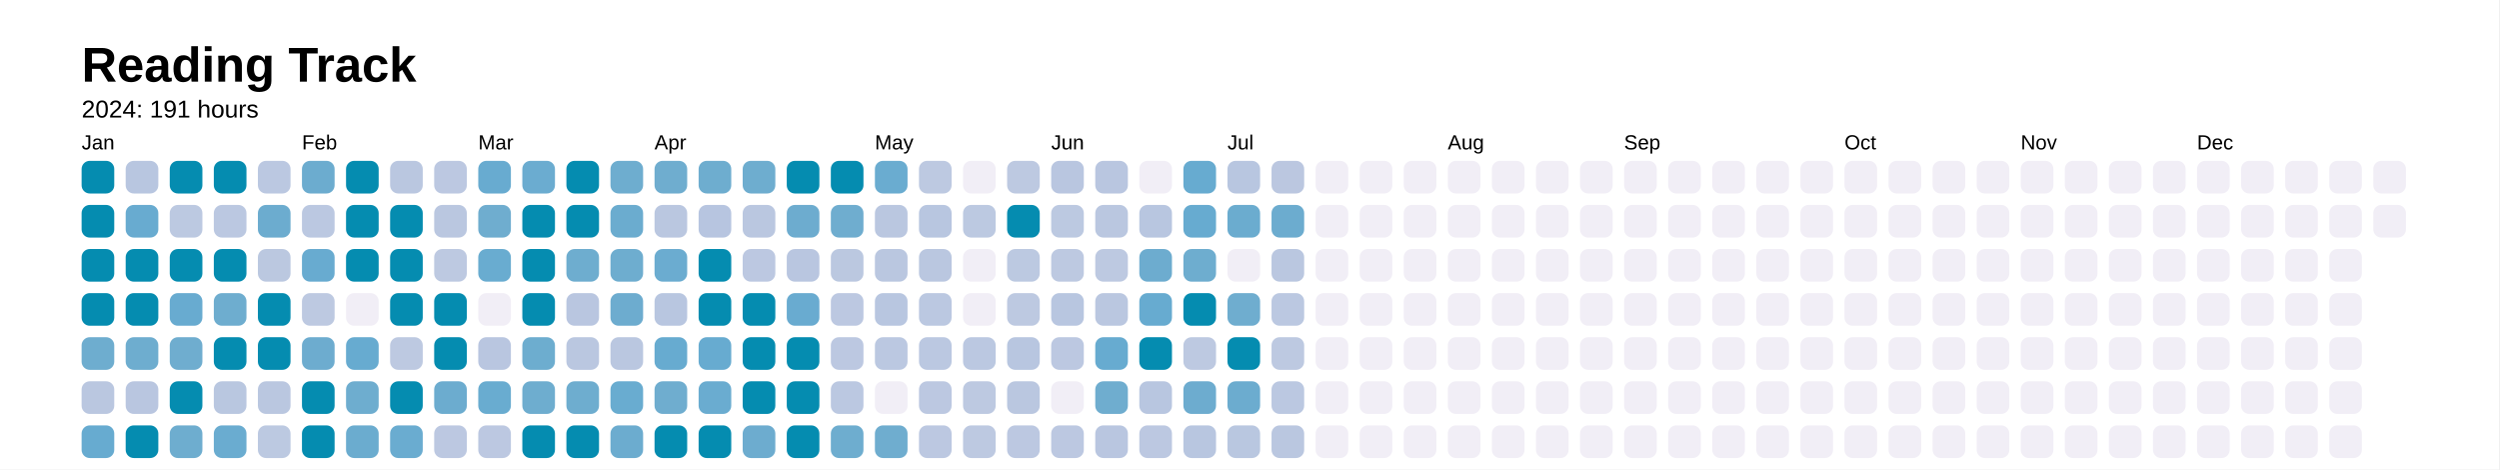
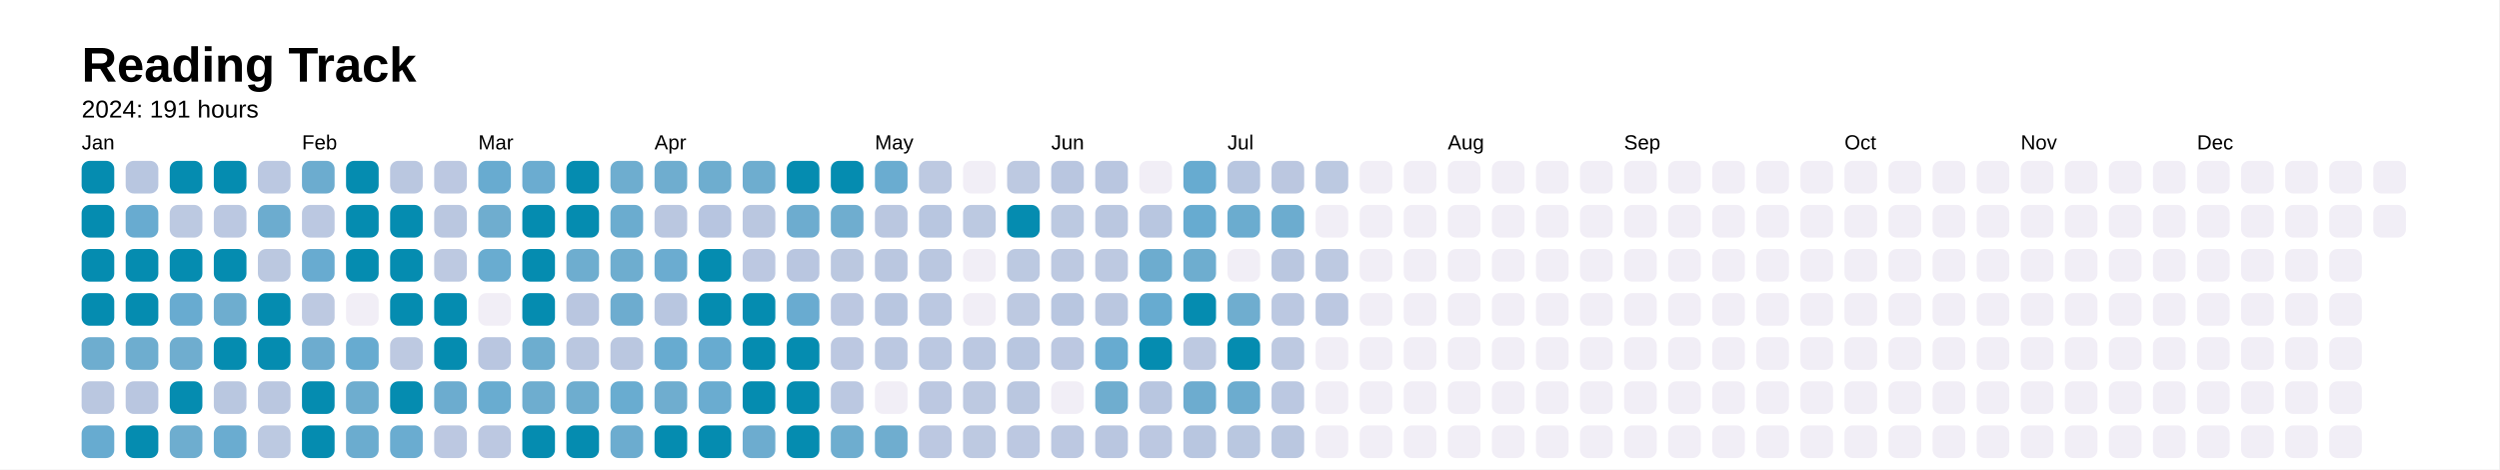
<svg xmlns="http://www.w3.org/2000/svg" baseProfile="full" height="57.5mm" version="1.1" viewBox="0,0,306.2,57.5" width="306.2mm">
  <defs />
  <rect fill="#FFFFFF" height="57.5" width="306.2" x="0" y="0" />
  <text fill="#000000" style="font-size:6px; font-family:Arial; font-weight:bold;" x="10" y="10">Reading Track</text>
  <text fill="#000000" style="font-size:3px; font-family:Arial;" x="10" y="14.4">2024: 191 hours</text>
  <text fill="#000000" style="font-size:2.5px; font-family:Arial" x="10" y="18.3">Jan</text>
  <rect fill="#058cb0" height="4" rx="1" ry="1" width="4" x="10" y="19.7" />
  <rect fill="#058cb0" height="4" rx="1" ry="1" width="4" x="10" y="25.1" />
  <rect fill="#058cb0" height="4" rx="1" ry="1" width="4" x="10" y="30.5" />
  <rect fill="#058cb0" height="4" rx="1" ry="1" width="4" x="10" y="35.9" />
  <rect fill="#6eadcf" height="4" rx="1" ry="1" width="4" x="10" y="41.3" />
  <rect fill="#bac7e0" height="4" rx="1" ry="1" width="4" x="10" y="46.7" />
  <rect fill="#67abd0" height="4" rx="1" ry="1" width="4" x="10" y="52.1" />
  <rect fill="#b8c6e0" height="4" rx="1" ry="1" width="4" x="15.4" y="19.7" />
  <rect fill="#68abd0" height="4" rx="1" ry="1" width="4" x="15.4" y="25.1" />
  <rect fill="#058cb0" height="4" rx="1" ry="1" width="4" x="15.4" y="30.5" />
  <rect fill="#058cb0" height="4" rx="1" ry="1" width="4" x="15.4" y="35.9" />
  <rect fill="#6eadcf" height="4" rx="1" ry="1" width="4" x="15.4" y="41.3" />
  <rect fill="#b9c6e0" height="4" rx="1" ry="1" width="4" x="15.4" y="46.7" />
  <rect fill="#058cb0" height="4" rx="1" ry="1" width="4" x="15.4" y="52.1" />
  <rect fill="#058cb0" height="4" rx="1" ry="1" width="4" x="20.8" y="19.7" />
  <rect fill="#bcc9e1" height="4" rx="1" ry="1" width="4" x="20.8" y="25.1" />
  <rect fill="#058cb0" height="4" rx="1" ry="1" width="4" x="20.8" y="30.5" />
  <rect fill="#68abd0" height="4" rx="1" ry="1" width="4" x="20.8" y="35.9" />
  <rect fill="#6fadcf" height="4" rx="1" ry="1" width="4" x="20.8" y="41.3" />
  <rect fill="#058cb0" height="4" rx="1" ry="1" width="4" x="20.8" y="46.7" />
  <rect fill="#6eadcf" height="4" rx="1" ry="1" width="4" x="20.8" y="52.1" />
  <rect fill="#058cb0" height="4" rx="1" ry="1" width="4" x="26.2" y="19.7" />
  <rect fill="#bbc8e1" height="4" rx="1" ry="1" width="4" x="26.2" y="25.1" />
  <rect fill="#058cb0" height="4" rx="1" ry="1" width="4" x="26.2" y="30.5" />
  <rect fill="#6eadcf" height="4" rx="1" ry="1" width="4" x="26.2" y="35.9" />
  <rect fill="#058cb0" height="4" rx="1" ry="1" width="4" x="26.2" y="41.3" />
  <rect fill="#b9c7e0" height="4" rx="1" ry="1" width="4" x="26.2" y="46.7" />
  <rect fill="#6aacd0" height="4" rx="1" ry="1" width="4" x="26.2" y="52.1" />
  <rect fill="#bbc8e1" height="4" rx="1" ry="1" width="4" x="31.6" y="19.7" />
  <rect fill="#6caccf" height="4" rx="1" ry="1" width="4" x="31.6" y="25.1" />
  <rect fill="#bbc8e0" height="4" rx="1" ry="1" width="4" x="31.6" y="30.5" />
  <rect fill="#058cb0" height="4" rx="1" ry="1" width="4" x="31.6" y="35.9" />
  <rect fill="#058cb0" height="4" rx="1" ry="1" width="4" x="31.6" y="41.3" />
  <rect fill="#bac7e0" height="4" rx="1" ry="1" width="4" x="31.6" y="46.7" />
  <rect fill="#bcc9e1" height="4" rx="1" ry="1" width="4" x="31.6" y="52.1" />
  <text fill="#000000" style="font-size:2.5px; font-family:Arial" x="37.0" y="18.3">Feb</text>
  <rect fill="#6caccf" height="4" rx="1" ry="1" width="4" x="37.0" y="19.7" />
  <rect fill="#bbc8e1" height="4" rx="1" ry="1" width="4" x="37.0" y="25.1" />
  <rect fill="#68abd0" height="4" rx="1" ry="1" width="4" x="37.0" y="30.5" />
  <rect fill="#bdc9e1" height="4" rx="1" ry="1" width="4" x="37.0" y="35.9" />
  <rect fill="#6daccf" height="4" rx="1" ry="1" width="4" x="37.0" y="41.3" />
  <rect fill="#058cb0" height="4" rx="1" ry="1" width="4" x="37.0" y="46.7" />
  <rect fill="#058cb0" height="4" rx="1" ry="1" width="4" x="37.0" y="52.1" />
  <rect fill="#058cb0" height="4" rx="1" ry="1" width="4" x="42.4" y="19.7" />
  <rect fill="#058cb0" height="4" rx="1" ry="1" width="4" x="42.4" y="25.1" />
  <rect fill="#058cb0" height="4" rx="1" ry="1" width="4" x="42.4" y="30.5" />
  <rect fill="#f1eef6" height="4" rx="1" ry="1" width="4" x="42.4" y="35.9" />
  <rect fill="#67abd0" height="4" rx="1" ry="1" width="4" x="42.4" y="41.3" />
  <rect fill="#6eadcf" height="4" rx="1" ry="1" width="4" x="42.4" y="46.7" />
  <rect fill="#6baccf" height="4" rx="1" ry="1" width="4" x="42.4" y="52.1" />
  <rect fill="#bac7e0" height="4" rx="1" ry="1" width="4" x="47.8" y="19.7" />
  <rect fill="#058cb0" height="4" rx="1" ry="1" width="4" x="47.8" y="25.1" />
  <rect fill="#058cb0" height="4" rx="1" ry="1" width="4" x="47.8" y="30.5" />
  <rect fill="#058cb0" height="4" rx="1" ry="1" width="4" x="47.8" y="35.9" />
  <rect fill="#bdc9e1" height="4" rx="1" ry="1" width="4" x="47.8" y="41.3" />
  <rect fill="#058cb0" height="4" rx="1" ry="1" width="4" x="47.8" y="46.7" />
  <rect fill="#6aacd0" height="4" rx="1" ry="1" width="4" x="47.8" y="52.1" />
  <rect fill="#bcc8e1" height="4" rx="1" ry="1" width="4" x="53.2" y="19.7" />
  <rect fill="#bac7e0" height="4" rx="1" ry="1" width="4" x="53.2" y="25.1" />
  <rect fill="#bdc9e1" height="4" rx="1" ry="1" width="4" x="53.2" y="30.5" />
  <rect fill="#058cb0" height="4" rx="1" ry="1" width="4" x="53.2" y="35.9" />
  <rect fill="#058cb0" height="4" rx="1" ry="1" width="4" x="53.2" y="41.3" />
  <rect fill="#6caccf" height="4" rx="1" ry="1" width="4" x="53.2" y="46.7" />
  <rect fill="#bcc8e1" height="4" rx="1" ry="1" width="4" x="53.2" y="52.1" />
  <text fill="#000000" style="font-size:2.5px; font-family:Arial" x="58.6" y="18.3">Mar</text>
  <rect fill="#68abd0" height="4" rx="1" ry="1" width="4" x="58.6" y="19.7" />
  <rect fill="#6fadcf" height="4" rx="1" ry="1" width="4" x="58.6" y="25.1" />
  <rect fill="#69acd0" height="4" rx="1" ry="1" width="4" x="58.6" y="30.5" />
  <rect fill="#f1eef6" height="4" rx="1" ry="1" width="4" x="58.6" y="35.9" />
  <rect fill="#b9c6e0" height="4" rx="1" ry="1" width="4" x="58.6" y="41.3" />
  <rect fill="#69acd0" height="4" rx="1" ry="1" width="4" x="58.6" y="46.7" />
  <rect fill="#bcc8e1" height="4" rx="1" ry="1" width="4" x="58.6" y="52.1" />
  <rect fill="#6bacd0" height="4" rx="1" ry="1" width="4" x="64" y="19.7" />
  <rect fill="#058cb0" height="4" rx="1" ry="1" width="4" x="64" y="25.1" />
  <rect fill="#058cb0" height="4" rx="1" ry="1" width="4" x="64" y="30.5" />
  <rect fill="#058cb0" height="4" rx="1" ry="1" width="4" x="64" y="35.9" />
  <rect fill="#6dadcf" height="4" rx="1" ry="1" width="4" x="64" y="41.3" />
  <rect fill="#6eadcf" height="4" rx="1" ry="1" width="4" x="64" y="46.7" />
  <rect fill="#058cb0" height="4" rx="1" ry="1" width="4" x="64" y="52.1" />
  <rect fill="#058cb0" height="4" rx="1" ry="1" width="4" x="69.4" y="19.7" />
  <rect fill="#058cb0" height="4" rx="1" ry="1" width="4" x="69.4" y="25.1" />
  <rect fill="#6eadcf" height="4" rx="1" ry="1" width="4" x="69.4" y="30.5" />
  <rect fill="#b9c6e0" height="4" rx="1" ry="1" width="4" x="69.4" y="35.9" />
  <rect fill="#bac7e0" height="4" rx="1" ry="1" width="4" x="69.4" y="41.3" />
  <rect fill="#6eadcf" height="4" rx="1" ry="1" width="4" x="69.4" y="46.7" />
  <rect fill="#058cb0" height="4" rx="1" ry="1" width="4" x="69.4" y="52.1" />
  <rect fill="#6eadcf" height="4" rx="1" ry="1" width="4" x="74.8" y="19.7" />
  <rect fill="#6baccf" height="4" rx="1" ry="1" width="4" x="74.8" y="25.1" />
  <rect fill="#6eadcf" height="4" rx="1" ry="1" width="4" x="74.8" y="30.5" />
  <rect fill="#6daccf" height="4" rx="1" ry="1" width="4" x="74.8" y="35.9" />
  <rect fill="#bac7e0" height="4" rx="1" ry="1" width="4" x="74.8" y="41.3" />
  <rect fill="#69acd0" height="4" rx="1" ry="1" width="4" x="74.8" y="46.7" />
  <rect fill="#6caccf" height="4" rx="1" ry="1" width="4" x="74.8" y="52.1" />
  <text fill="#000000" style="font-size:2.5px; font-family:Arial" x="80.2" y="18.3">Apr</text>
  <rect fill="#6fadcf" height="4" rx="1" ry="1" width="4" x="80.2" y="19.7" />
  <rect fill="#bac7e0" height="4" rx="1" ry="1" width="4" x="80.2" y="25.1" />
  <rect fill="#6bacd0" height="4" rx="1" ry="1" width="4" x="80.2" y="30.5" />
  <rect fill="#b8c6e0" height="4" rx="1" ry="1" width="4" x="80.2" y="35.9" />
  <rect fill="#67abd0" height="4" rx="1" ry="1" width="4" x="80.2" y="41.3" />
  <rect fill="#6fadcf" height="4" rx="1" ry="1" width="4" x="80.2" y="46.7" />
  <rect fill="#058cb0" height="4" rx="1" ry="1" width="4" x="80.2" y="52.1" />
  <rect fill="#6eadcf" height="4" rx="1" ry="1" width="4" x="85.6" y="19.7" />
  <rect fill="#b7c5e0" height="4" rx="1" ry="1" width="4" x="85.6" y="25.1" />
  <rect fill="#058cb0" height="4" rx="1" ry="1" width="4" x="85.6" y="30.5" />
  <rect fill="#058cb0" height="4" rx="1" ry="1" width="4" x="85.6" y="35.9" />
  <rect fill="#67abd0" height="4" rx="1" ry="1" width="4" x="85.6" y="41.3" />
  <rect fill="#6aacd0" height="4" rx="1" ry="1" width="4" x="85.6" y="46.7" />
  <rect fill="#058cb0" height="4" rx="1" ry="1" width="4" x="85.6" y="52.1" />
  <rect fill="#6eadcf" height="4" rx="1" ry="1" width="4" x="91" y="19.7" />
  <rect fill="#bac7e0" height="4" rx="1" ry="1" width="4" x="91" y="25.1" />
  <rect fill="#bcc8e1" height="4" rx="1" ry="1" width="4" x="91" y="30.5" />
  <rect fill="#058cb0" height="4" rx="1" ry="1" width="4" x="91" y="35.9" />
  <rect fill="#058cb0" height="4" rx="1" ry="1" width="4" x="91" y="41.3" />
  <rect fill="#058cb0" height="4" rx="1" ry="1" width="4" x="91" y="46.7" />
  <rect fill="#6daccf" height="4" rx="1" ry="1" width="4" x="91" y="52.1" />
  <rect fill="#058cb0" height="4" rx="1" ry="1" width="4" x="96.4" y="19.7" />
  <rect fill="#6daccf" height="4" rx="1" ry="1" width="4" x="96.4" y="25.1" />
  <rect fill="#b9c6e0" height="4" rx="1" ry="1" width="4" x="96.4" y="30.5" />
  <rect fill="#69abd0" height="4" rx="1" ry="1" width="4" x="96.4" y="35.9" />
  <rect fill="#058cb0" height="4" rx="1" ry="1" width="4" x="96.4" y="41.3" />
  <rect fill="#058cb0" height="4" rx="1" ry="1" width="4" x="96.4" y="46.7" />
  <rect fill="#058cb0" height="4" rx="1" ry="1" width="4" x="96.4" y="52.1" />
  <rect fill="#058cb0" height="4" rx="1" ry="1" width="4" x="101.8" y="19.7" />
  <rect fill="#6fadcf" height="4" rx="1" ry="1" width="4" x="101.8" y="25.1" />
  <rect fill="#bbc8e0" height="4" rx="1" ry="1" width="4" x="101.8" y="30.5" />
  <rect fill="#bcc8e1" height="4" rx="1" ry="1" width="4" x="101.8" y="35.9" />
  <rect fill="#bcc8e1" height="4" rx="1" ry="1" width="4" x="101.8" y="41.3" />
  <rect fill="#bbc8e1" height="4" rx="1" ry="1" width="4" x="101.8" y="46.7" />
  <rect fill="#6eadcf" height="4" rx="1" ry="1" width="4" x="101.8" y="52.1" />
  <text fill="#000000" style="font-size:2.5px; font-family:Arial" x="107.2" y="18.3">May</text>
  <rect fill="#6aacd0" height="4" rx="1" ry="1" width="4" x="107.2" y="19.7" />
  <rect fill="#bac7e0" height="4" rx="1" ry="1" width="4" x="107.2" y="25.1" />
  <rect fill="#bac7e0" height="4" rx="1" ry="1" width="4" x="107.2" y="30.5" />
  <rect fill="#b8c6e0" height="4" rx="1" ry="1" width="4" x="107.2" y="35.9" />
  <rect fill="#bbc8e1" height="4" rx="1" ry="1" width="4" x="107.2" y="41.3" />
  <rect fill="#f1eef6" height="4" rx="1" ry="1" width="4" x="107.2" y="46.7" />
  <rect fill="#6fadcf" height="4" rx="1" ry="1" width="4" x="107.2" y="52.1" />
  <rect fill="#bdc9e1" height="4" rx="1" ry="1" width="4" x="112.6" y="19.7" />
  <rect fill="#b8c6e0" height="4" rx="1" ry="1" width="4" x="112.6" y="25.1" />
  <rect fill="#bac7e0" height="4" rx="1" ry="1" width="4" x="112.6" y="30.5" />
  <rect fill="#bbc8e1" height="4" rx="1" ry="1" width="4" x="112.6" y="35.9" />
  <rect fill="#bbc8e1" height="4" rx="1" ry="1" width="4" x="112.6" y="41.3" />
  <rect fill="#bcc8e1" height="4" rx="1" ry="1" width="4" x="112.6" y="46.7" />
  <rect fill="#bcc8e1" height="4" rx="1" ry="1" width="4" x="112.6" y="52.1" />
  <rect fill="#f1eef6" height="4" rx="1" ry="1" width="4" x="118" y="19.7" />
  <rect fill="#bcc9e1" height="4" rx="1" ry="1" width="4" x="118" y="25.1" />
  <rect fill="#f1eef6" height="4" rx="1" ry="1" width="4" x="118" y="30.5" />
  <rect fill="#f1eef6" height="4" rx="1" ry="1" width="4" x="118" y="35.9" />
  <rect fill="#bbc8e1" height="4" rx="1" ry="1" width="4" x="118" y="41.3" />
  <rect fill="#bdc9e1" height="4" rx="1" ry="1" width="4" x="118" y="46.7" />
  <rect fill="#bdc9e1" height="4" rx="1" ry="1" width="4" x="118" y="52.1" />
  <rect fill="#bdc9e1" height="4" rx="1" ry="1" width="4" x="123.4" y="19.7" />
  <rect fill="#058cb0" height="4" rx="1" ry="1" width="4" x="123.4" y="25.1" />
  <rect fill="#bcc9e1" height="4" rx="1" ry="1" width="4" x="123.4" y="30.5" />
  <rect fill="#bdc9e1" height="4" rx="1" ry="1" width="4" x="123.4" y="35.9" />
  <rect fill="#b8c6e0" height="4" rx="1" ry="1" width="4" x="123.4" y="41.3" />
  <rect fill="#bac7e0" height="4" rx="1" ry="1" width="4" x="123.4" y="46.7" />
  <rect fill="#bcc8e1" height="4" rx="1" ry="1" width="4" x="123.4" y="52.1" />
  <text fill="#000000" style="font-size:2.5px; font-family:Arial" x="128.8" y="18.3">Jun</text>
  <rect fill="#b9c6e0" height="4" rx="1" ry="1" width="4" x="128.8" y="19.7" />
  <rect fill="#bcc9e1" height="4" rx="1" ry="1" width="4" x="128.8" y="25.1" />
  <rect fill="#bdc9e1" height="4" rx="1" ry="1" width="4" x="128.8" y="30.5" />
  <rect fill="#b8c6e0" height="4" rx="1" ry="1" width="4" x="128.8" y="35.9" />
  <rect fill="#bcc8e1" height="4" rx="1" ry="1" width="4" x="128.8" y="41.3" />
  <rect fill="#f1eef6" height="4" rx="1" ry="1" width="4" x="128.8" y="46.7" />
  <rect fill="#bcc8e1" height="4" rx="1" ry="1" width="4" x="128.8" y="52.1" />
  <rect fill="#b9c6e0" height="4" rx="1" ry="1" width="4" x="134.2" y="19.7" />
  <rect fill="#bac7e0" height="4" rx="1" ry="1" width="4" x="134.2" y="25.1" />
  <rect fill="#bdc9e1" height="4" rx="1" ry="1" width="4" x="134.2" y="30.5" />
  <rect fill="#bac7e0" height="4" rx="1" ry="1" width="4" x="134.2" y="35.9" />
  <rect fill="#67abd0" height="4" rx="1" ry="1" width="4" x="134.2" y="41.3" />
  <rect fill="#6fadcf" height="4" rx="1" ry="1" width="4" x="134.2" y="46.7" />
  <rect fill="#b9c6e0" height="4" rx="1" ry="1" width="4" x="134.2" y="52.1" />
  <rect fill="#f1eef6" height="4" rx="1" ry="1" width="4" x="139.6" y="19.7" />
  <rect fill="#b8c6e0" height="4" rx="1" ry="1" width="4" x="139.6" y="25.1" />
  <rect fill="#6daccf" height="4" rx="1" ry="1" width="4" x="139.6" y="30.5" />
  <rect fill="#67abd0" height="4" rx="1" ry="1" width="4" x="139.6" y="35.9" />
  <rect fill="#058cb0" height="4" rx="1" ry="1" width="4" x="139.6" y="41.3" />
  <rect fill="#b8c6e0" height="4" rx="1" ry="1" width="4" x="139.6" y="46.7" />
  <rect fill="#bcc8e1" height="4" rx="1" ry="1" width="4" x="139.6" y="52.1" />
  <rect fill="#67abd0" height="4" rx="1" ry="1" width="4" x="145" y="19.7" />
  <rect fill="#67abd0" height="4" rx="1" ry="1" width="4" x="145" y="25.1" />
  <rect fill="#6eadcf" height="4" rx="1" ry="1" width="4" x="145" y="30.5" />
  <rect fill="#058cb0" height="4" rx="1" ry="1" width="4" x="145" y="35.9" />
  <rect fill="#bdc9e1" height="4" rx="1" ry="1" width="4" x="145" y="41.3" />
  <rect fill="#6daccf" height="4" rx="1" ry="1" width="4" x="145" y="46.7" />
  <rect fill="#b8c6e0" height="4" rx="1" ry="1" width="4" x="145" y="52.1" />
  <text fill="#000000" style="font-size:2.5px; font-family:Arial" x="150.4" y="18.3">Jul</text>
  <rect fill="#b8c6e0" height="4" rx="1" ry="1" width="4" x="150.4" y="19.7" />
  <rect fill="#6baccf" height="4" rx="1" ry="1" width="4" x="150.4" y="25.1" />
  <rect fill="#f1eef6" height="4" rx="1" ry="1" width="4" x="150.4" y="30.5" />
  <rect fill="#6fadcf" height="4" rx="1" ry="1" width="4" x="150.4" y="35.9" />
  <rect fill="#058cb0" height="4" rx="1" ry="1" width="4" x="150.4" y="41.3" />
  <rect fill="#6caccf" height="4" rx="1" ry="1" width="4" x="150.4" y="46.7" />
  <rect fill="#b9c7e0" height="4" rx="1" ry="1" width="4" x="150.4" y="52.1" />
  <rect fill="#bbc7e0" height="4" rx="1" ry="1" width="4" x="155.8" y="19.7" />
  <rect fill="#6caccf" height="4" rx="1" ry="1" width="4" x="155.8" y="25.1" />
  <rect fill="#bac7e0" height="4" rx="1" ry="1" width="4" x="155.8" y="30.5" />
  <rect fill="#bbc8e1" height="4" rx="1" ry="1" width="4" x="155.8" y="35.9" />
  <rect fill="#bdc9e1" height="4" rx="1" ry="1" width="4" x="155.8" y="41.3" />
  <rect fill="#bbc8e1" height="4" rx="1" ry="1" width="4" x="155.8" y="46.7" />
  <rect fill="#bac7e0" height="4" rx="1" ry="1" width="4" x="155.8" y="52.1" />
-   <rect fill="#f1eef6" height="4" rx="1" ry="1" width="4" x="161.2" y="19.7" />
+   <rect fill="#bcc9e1" height="4" rx="1" ry="1" width="4" x="161.2" y="19.7" />
  <rect fill="#f1eef6" height="4" rx="1" ry="1" width="4" x="161.2" y="25.1" />
-   <rect fill="#f1eef6" height="4" rx="1" ry="1" width="4" x="161.2" y="30.5" />
-   <rect fill="#f1eef6" height="4" rx="1" ry="1" width="4" x="161.2" y="35.9" />
+   <rect fill="#bdc9e1" height="4" rx="1" ry="1" width="4" x="161.2" y="30.5" />
+   <rect fill="#bcc8e1" height="4" rx="1" ry="1" width="4" x="161.2" y="35.9" />
  <rect fill="#f1eef6" height="4" rx="1" ry="1" width="4" x="161.2" y="41.3" />
  <rect fill="#f1eef6" height="4" rx="1" ry="1" width="4" x="161.2" y="46.7" />
  <rect fill="#f1eef6" height="4" rx="1" ry="1" width="4" x="161.2" y="52.1" />
  <rect fill="#f1eef6" height="4" rx="1" ry="1" width="4" x="166.6" y="19.7" />
  <rect fill="#f1eef6" height="4" rx="1" ry="1" width="4" x="166.6" y="25.1" />
  <rect fill="#f1eef6" height="4" rx="1" ry="1" width="4" x="166.6" y="30.5" />
  <rect fill="#f1eef6" height="4" rx="1" ry="1" width="4" x="166.6" y="35.9" />
  <rect fill="#f1eef6" height="4" rx="1" ry="1" width="4" x="166.6" y="41.3" />
  <rect fill="#f1eef6" height="4" rx="1" ry="1" width="4" x="166.6" y="46.7" />
  <rect fill="#f1eef6" height="4" rx="1" ry="1" width="4" x="166.6" y="52.1" />
  <rect fill="#f1eef6" height="4" rx="1" ry="1" width="4" x="172" y="19.7" />
  <rect fill="#f1eef6" height="4" rx="1" ry="1" width="4" x="172" y="25.1" />
  <rect fill="#f1eef6" height="4" rx="1" ry="1" width="4" x="172" y="30.5" />
  <rect fill="#f1eef6" height="4" rx="1" ry="1" width="4" x="172" y="35.9" />
  <rect fill="#f1eef6" height="4" rx="1" ry="1" width="4" x="172" y="41.3" />
  <rect fill="#f1eef6" height="4" rx="1" ry="1" width="4" x="172" y="46.7" />
  <rect fill="#f1eef6" height="4" rx="1" ry="1" width="4" x="172" y="52.1" />
  <text fill="#000000" style="font-size:2.5px; font-family:Arial" x="177.4" y="18.3">Aug</text>
  <rect fill="#f1eef6" height="4" rx="1" ry="1" width="4" x="177.4" y="19.7" />
  <rect fill="#f1eef6" height="4" rx="1" ry="1" width="4" x="177.4" y="25.1" />
  <rect fill="#f1eef6" height="4" rx="1" ry="1" width="4" x="177.4" y="30.5" />
  <rect fill="#f1eef6" height="4" rx="1" ry="1" width="4" x="177.4" y="35.9" />
  <rect fill="#f1eef6" height="4" rx="1" ry="1" width="4" x="177.4" y="41.3" />
  <rect fill="#f1eef6" height="4" rx="1" ry="1" width="4" x="177.4" y="46.7" />
  <rect fill="#f1eef6" height="4" rx="1" ry="1" width="4" x="177.4" y="52.1" />
  <rect fill="#f1eef6" height="4" rx="1" ry="1" width="4" x="182.8" y="19.7" />
  <rect fill="#f1eef6" height="4" rx="1" ry="1" width="4" x="182.8" y="25.1" />
  <rect fill="#f1eef6" height="4" rx="1" ry="1" width="4" x="182.8" y="30.5" />
  <rect fill="#f1eef6" height="4" rx="1" ry="1" width="4" x="182.8" y="35.9" />
  <rect fill="#f1eef6" height="4" rx="1" ry="1" width="4" x="182.8" y="41.3" />
  <rect fill="#f1eef6" height="4" rx="1" ry="1" width="4" x="182.8" y="46.7" />
  <rect fill="#f1eef6" height="4" rx="1" ry="1" width="4" x="182.8" y="52.1" />
  <rect fill="#f1eef6" height="4" rx="1" ry="1" width="4" x="188.2" y="19.7" />
  <rect fill="#f1eef6" height="4" rx="1" ry="1" width="4" x="188.2" y="25.1" />
  <rect fill="#f1eef6" height="4" rx="1" ry="1" width="4" x="188.2" y="30.5" />
  <rect fill="#f1eef6" height="4" rx="1" ry="1" width="4" x="188.2" y="35.9" />
  <rect fill="#f1eef6" height="4" rx="1" ry="1" width="4" x="188.2" y="41.3" />
  <rect fill="#f1eef6" height="4" rx="1" ry="1" width="4" x="188.2" y="46.7" />
  <rect fill="#f1eef6" height="4" rx="1" ry="1" width="4" x="188.2" y="52.1" />
  <rect fill="#f1eef6" height="4" rx="1" ry="1" width="4" x="193.6" y="19.7" />
  <rect fill="#f1eef6" height="4" rx="1" ry="1" width="4" x="193.6" y="25.1" />
  <rect fill="#f1eef6" height="4" rx="1" ry="1" width="4" x="193.6" y="30.5" />
  <rect fill="#f1eef6" height="4" rx="1" ry="1" width="4" x="193.6" y="35.9" />
  <rect fill="#f1eef6" height="4" rx="1" ry="1" width="4" x="193.6" y="41.3" />
  <rect fill="#f1eef6" height="4" rx="1" ry="1" width="4" x="193.6" y="46.7" />
  <rect fill="#f1eef6" height="4" rx="1" ry="1" width="4" x="193.6" y="52.1" />
  <text fill="#000000" style="font-size:2.5px; font-family:Arial" x="199" y="18.3">Sep</text>
  <rect fill="#f1eef6" height="4" rx="1" ry="1" width="4" x="199" y="19.7" />
  <rect fill="#f1eef6" height="4" rx="1" ry="1" width="4" x="199" y="25.1" />
  <rect fill="#f1eef6" height="4" rx="1" ry="1" width="4" x="199" y="30.5" />
  <rect fill="#f1eef6" height="4" rx="1" ry="1" width="4" x="199" y="35.9" />
  <rect fill="#f1eef6" height="4" rx="1" ry="1" width="4" x="199" y="41.3" />
  <rect fill="#f1eef6" height="4" rx="1" ry="1" width="4" x="199" y="46.7" />
  <rect fill="#f1eef6" height="4" rx="1" ry="1" width="4" x="199" y="52.1" />
  <rect fill="#f1eef6" height="4" rx="1" ry="1" width="4" x="204.4" y="19.7" />
  <rect fill="#f1eef6" height="4" rx="1" ry="1" width="4" x="204.4" y="25.1" />
  <rect fill="#f1eef6" height="4" rx="1" ry="1" width="4" x="204.4" y="30.5" />
  <rect fill="#f1eef6" height="4" rx="1" ry="1" width="4" x="204.4" y="35.9" />
  <rect fill="#f1eef6" height="4" rx="1" ry="1" width="4" x="204.4" y="41.3" />
  <rect fill="#f1eef6" height="4" rx="1" ry="1" width="4" x="204.4" y="46.7" />
  <rect fill="#f1eef6" height="4" rx="1" ry="1" width="4" x="204.4" y="52.1" />
  <rect fill="#f1eef6" height="4" rx="1" ry="1" width="4" x="209.8" y="19.7" />
  <rect fill="#f1eef6" height="4" rx="1" ry="1" width="4" x="209.8" y="25.1" />
  <rect fill="#f1eef6" height="4" rx="1" ry="1" width="4" x="209.8" y="30.5" />
  <rect fill="#f1eef6" height="4" rx="1" ry="1" width="4" x="209.8" y="35.9" />
  <rect fill="#f1eef6" height="4" rx="1" ry="1" width="4" x="209.8" y="41.3" />
  <rect fill="#f1eef6" height="4" rx="1" ry="1" width="4" x="209.8" y="46.7" />
  <rect fill="#f1eef6" height="4" rx="1" ry="1" width="4" x="209.8" y="52.1" />
  <rect fill="#f1eef6" height="4" rx="1" ry="1" width="4" x="215.2" y="19.7" />
  <rect fill="#f1eef6" height="4" rx="1" ry="1" width="4" x="215.2" y="25.1" />
  <rect fill="#f1eef6" height="4" rx="1" ry="1" width="4" x="215.2" y="30.5" />
  <rect fill="#f1eef6" height="4" rx="1" ry="1" width="4" x="215.2" y="35.9" />
  <rect fill="#f1eef6" height="4" rx="1" ry="1" width="4" x="215.2" y="41.3" />
  <rect fill="#f1eef6" height="4" rx="1" ry="1" width="4" x="215.2" y="46.7" />
  <rect fill="#f1eef6" height="4" rx="1" ry="1" width="4" x="215.2" y="52.1" />
  <rect fill="#f1eef6" height="4" rx="1" ry="1" width="4" x="220.6" y="19.7" />
  <rect fill="#f1eef6" height="4" rx="1" ry="1" width="4" x="220.6" y="25.1" />
  <rect fill="#f1eef6" height="4" rx="1" ry="1" width="4" x="220.6" y="30.5" />
  <rect fill="#f1eef6" height="4" rx="1" ry="1" width="4" x="220.6" y="35.9" />
  <rect fill="#f1eef6" height="4" rx="1" ry="1" width="4" x="220.6" y="41.3" />
  <rect fill="#f1eef6" height="4" rx="1" ry="1" width="4" x="220.6" y="46.7" />
  <rect fill="#f1eef6" height="4" rx="1" ry="1" width="4" x="220.6" y="52.1" />
  <text fill="#000000" style="font-size:2.5px; font-family:Arial" x="226" y="18.3">Oct</text>
  <rect fill="#f1eef6" height="4" rx="1" ry="1" width="4" x="226" y="19.7" />
  <rect fill="#f1eef6" height="4" rx="1" ry="1" width="4" x="226" y="25.1" />
  <rect fill="#f1eef6" height="4" rx="1" ry="1" width="4" x="226" y="30.5" />
  <rect fill="#f1eef6" height="4" rx="1" ry="1" width="4" x="226" y="35.9" />
  <rect fill="#f1eef6" height="4" rx="1" ry="1" width="4" x="226" y="41.3" />
  <rect fill="#f1eef6" height="4" rx="1" ry="1" width="4" x="226" y="46.7" />
  <rect fill="#f1eef6" height="4" rx="1" ry="1" width="4" x="226" y="52.1" />
  <rect fill="#f1eef6" height="4" rx="1" ry="1" width="4" x="231.4" y="19.7" />
  <rect fill="#f1eef6" height="4" rx="1" ry="1" width="4" x="231.4" y="25.1" />
  <rect fill="#f1eef6" height="4" rx="1" ry="1" width="4" x="231.4" y="30.5" />
  <rect fill="#f1eef6" height="4" rx="1" ry="1" width="4" x="231.4" y="35.9" />
  <rect fill="#f1eef6" height="4" rx="1" ry="1" width="4" x="231.4" y="41.3" />
  <rect fill="#f1eef6" height="4" rx="1" ry="1" width="4" x="231.4" y="46.7" />
  <rect fill="#f1eef6" height="4" rx="1" ry="1" width="4" x="231.4" y="52.1" />
  <rect fill="#f1eef6" height="4" rx="1" ry="1" width="4" x="236.8" y="19.7" />
  <rect fill="#f1eef6" height="4" rx="1" ry="1" width="4" x="236.8" y="25.1" />
  <rect fill="#f1eef6" height="4" rx="1" ry="1" width="4" x="236.8" y="30.5" />
  <rect fill="#f1eef6" height="4" rx="1" ry="1" width="4" x="236.8" y="35.9" />
  <rect fill="#f1eef6" height="4" rx="1" ry="1" width="4" x="236.8" y="41.3" />
  <rect fill="#f1eef6" height="4" rx="1" ry="1" width="4" x="236.8" y="46.7" />
  <rect fill="#f1eef6" height="4" rx="1" ry="1" width="4" x="236.8" y="52.1" />
  <rect fill="#f1eef6" height="4" rx="1" ry="1" width="4" x="242.2" y="19.7" />
  <rect fill="#f1eef6" height="4" rx="1" ry="1" width="4" x="242.2" y="25.1" />
  <rect fill="#f1eef6" height="4" rx="1" ry="1" width="4" x="242.2" y="30.5" />
  <rect fill="#f1eef6" height="4" rx="1" ry="1" width="4" x="242.2" y="35.9" />
  <rect fill="#f1eef6" height="4" rx="1" ry="1" width="4" x="242.2" y="41.3" />
  <rect fill="#f1eef6" height="4" rx="1" ry="1" width="4" x="242.2" y="46.7" />
  <rect fill="#f1eef6" height="4" rx="1" ry="1" width="4" x="242.2" y="52.1" />
  <text fill="#000000" style="font-size:2.5px; font-family:Arial" x="247.6" y="18.3">Nov</text>
  <rect fill="#f1eef6" height="4" rx="1" ry="1" width="4" x="247.6" y="19.7" />
  <rect fill="#f1eef6" height="4" rx="1" ry="1" width="4" x="247.6" y="25.1" />
  <rect fill="#f1eef6" height="4" rx="1" ry="1" width="4" x="247.6" y="30.5" />
  <rect fill="#f1eef6" height="4" rx="1" ry="1" width="4" x="247.6" y="35.9" />
  <rect fill="#f1eef6" height="4" rx="1" ry="1" width="4" x="247.6" y="41.3" />
  <rect fill="#f1eef6" height="4" rx="1" ry="1" width="4" x="247.6" y="46.7" />
  <rect fill="#f1eef6" height="4" rx="1" ry="1" width="4" x="247.6" y="52.1" />
  <rect fill="#f1eef6" height="4" rx="1" ry="1" width="4" x="253" y="19.7" />
  <rect fill="#f1eef6" height="4" rx="1" ry="1" width="4" x="253" y="25.1" />
  <rect fill="#f1eef6" height="4" rx="1" ry="1" width="4" x="253" y="30.5" />
  <rect fill="#f1eef6" height="4" rx="1" ry="1" width="4" x="253" y="35.9" />
  <rect fill="#f1eef6" height="4" rx="1" ry="1" width="4" x="253" y="41.3" />
  <rect fill="#f1eef6" height="4" rx="1" ry="1" width="4" x="253" y="46.7" />
  <rect fill="#f1eef6" height="4" rx="1" ry="1" width="4" x="253" y="52.1" />
  <rect fill="#f1eef6" height="4" rx="1" ry="1" width="4" x="258.4" y="19.7" />
  <rect fill="#f1eef6" height="4" rx="1" ry="1" width="4" x="258.4" y="25.1" />
  <rect fill="#f1eef6" height="4" rx="1" ry="1" width="4" x="258.4" y="30.5" />
  <rect fill="#f1eef6" height="4" rx="1" ry="1" width="4" x="258.4" y="35.9" />
  <rect fill="#f1eef6" height="4" rx="1" ry="1" width="4" x="258.4" y="41.3" />
  <rect fill="#f1eef6" height="4" rx="1" ry="1" width="4" x="258.4" y="46.7" />
  <rect fill="#f1eef6" height="4" rx="1" ry="1" width="4" x="258.4" y="52.1" />
  <rect fill="#f1eef6" height="4" rx="1" ry="1" width="4" x="263.8" y="19.7" />
  <rect fill="#f1eef6" height="4" rx="1" ry="1" width="4" x="263.8" y="25.1" />
  <rect fill="#f1eef6" height="4" rx="1" ry="1" width="4" x="263.8" y="30.5" />
  <rect fill="#f1eef6" height="4" rx="1" ry="1" width="4" x="263.8" y="35.9" />
  <rect fill="#f1eef6" height="4" rx="1" ry="1" width="4" x="263.8" y="41.3" />
  <rect fill="#f1eef6" height="4" rx="1" ry="1" width="4" x="263.8" y="46.7" />
  <rect fill="#f1eef6" height="4" rx="1" ry="1" width="4" x="263.8" y="52.1" />
  <text fill="#000000" style="font-size:2.5px; font-family:Arial" x="269.2" y="18.3">Dec</text>
  <rect fill="#f1eef6" height="4" rx="1" ry="1" width="4" x="269.2" y="19.7" />
  <rect fill="#f1eef6" height="4" rx="1" ry="1" width="4" x="269.2" y="25.1" />
  <rect fill="#f1eef6" height="4" rx="1" ry="1" width="4" x="269.2" y="30.5" />
  <rect fill="#f1eef6" height="4" rx="1" ry="1" width="4" x="269.2" y="35.9" />
  <rect fill="#f1eef6" height="4" rx="1" ry="1" width="4" x="269.2" y="41.3" />
  <rect fill="#f1eef6" height="4" rx="1" ry="1" width="4" x="269.2" y="46.7" />
  <rect fill="#f1eef6" height="4" rx="1" ry="1" width="4" x="269.2" y="52.1" />
  <rect fill="#f1eef6" height="4" rx="1" ry="1" width="4" x="274.6" y="19.7" />
  <rect fill="#f1eef6" height="4" rx="1" ry="1" width="4" x="274.6" y="25.1" />
  <rect fill="#f1eef6" height="4" rx="1" ry="1" width="4" x="274.6" y="30.5" />
  <rect fill="#f1eef6" height="4" rx="1" ry="1" width="4" x="274.6" y="35.9" />
  <rect fill="#f1eef6" height="4" rx="1" ry="1" width="4" x="274.6" y="41.3" />
  <rect fill="#f1eef6" height="4" rx="1" ry="1" width="4" x="274.6" y="46.7" />
  <rect fill="#f1eef6" height="4" rx="1" ry="1" width="4" x="274.6" y="52.1" />
  <rect fill="#f1eef6" height="4" rx="1" ry="1" width="4" x="280" y="19.7" />
  <rect fill="#f1eef6" height="4" rx="1" ry="1" width="4" x="280" y="25.1" />
  <rect fill="#f1eef6" height="4" rx="1" ry="1" width="4" x="280" y="30.5" />
  <rect fill="#f1eef6" height="4" rx="1" ry="1" width="4" x="280" y="35.9" />
  <rect fill="#f1eef6" height="4" rx="1" ry="1" width="4" x="280" y="41.3" />
  <rect fill="#f1eef6" height="4" rx="1" ry="1" width="4" x="280" y="46.7" />
  <rect fill="#f1eef6" height="4" rx="1" ry="1" width="4" x="280" y="52.1" />
  <rect fill="#f1eef6" height="4" rx="1" ry="1" width="4" x="285.4" y="19.7" />
  <rect fill="#f1eef6" height="4" rx="1" ry="1" width="4" x="285.4" y="25.1" />
  <rect fill="#f1eef6" height="4" rx="1" ry="1" width="4" x="285.4" y="30.5" />
  <rect fill="#f1eef6" height="4" rx="1" ry="1" width="4" x="285.4" y="35.9" />
  <rect fill="#f1eef6" height="4" rx="1" ry="1" width="4" x="285.4" y="41.3" />
  <rect fill="#f1eef6" height="4" rx="1" ry="1" width="4" x="285.4" y="46.7" />
  <rect fill="#f1eef6" height="4" rx="1" ry="1" width="4" x="285.4" y="52.1" />
  <rect fill="#f1eef6" height="4" rx="1" ry="1" width="4" x="290.8" y="19.7" />
  <rect fill="#f1eef6" height="4" rx="1" ry="1" width="4" x="290.8" y="25.1" />
</svg>
